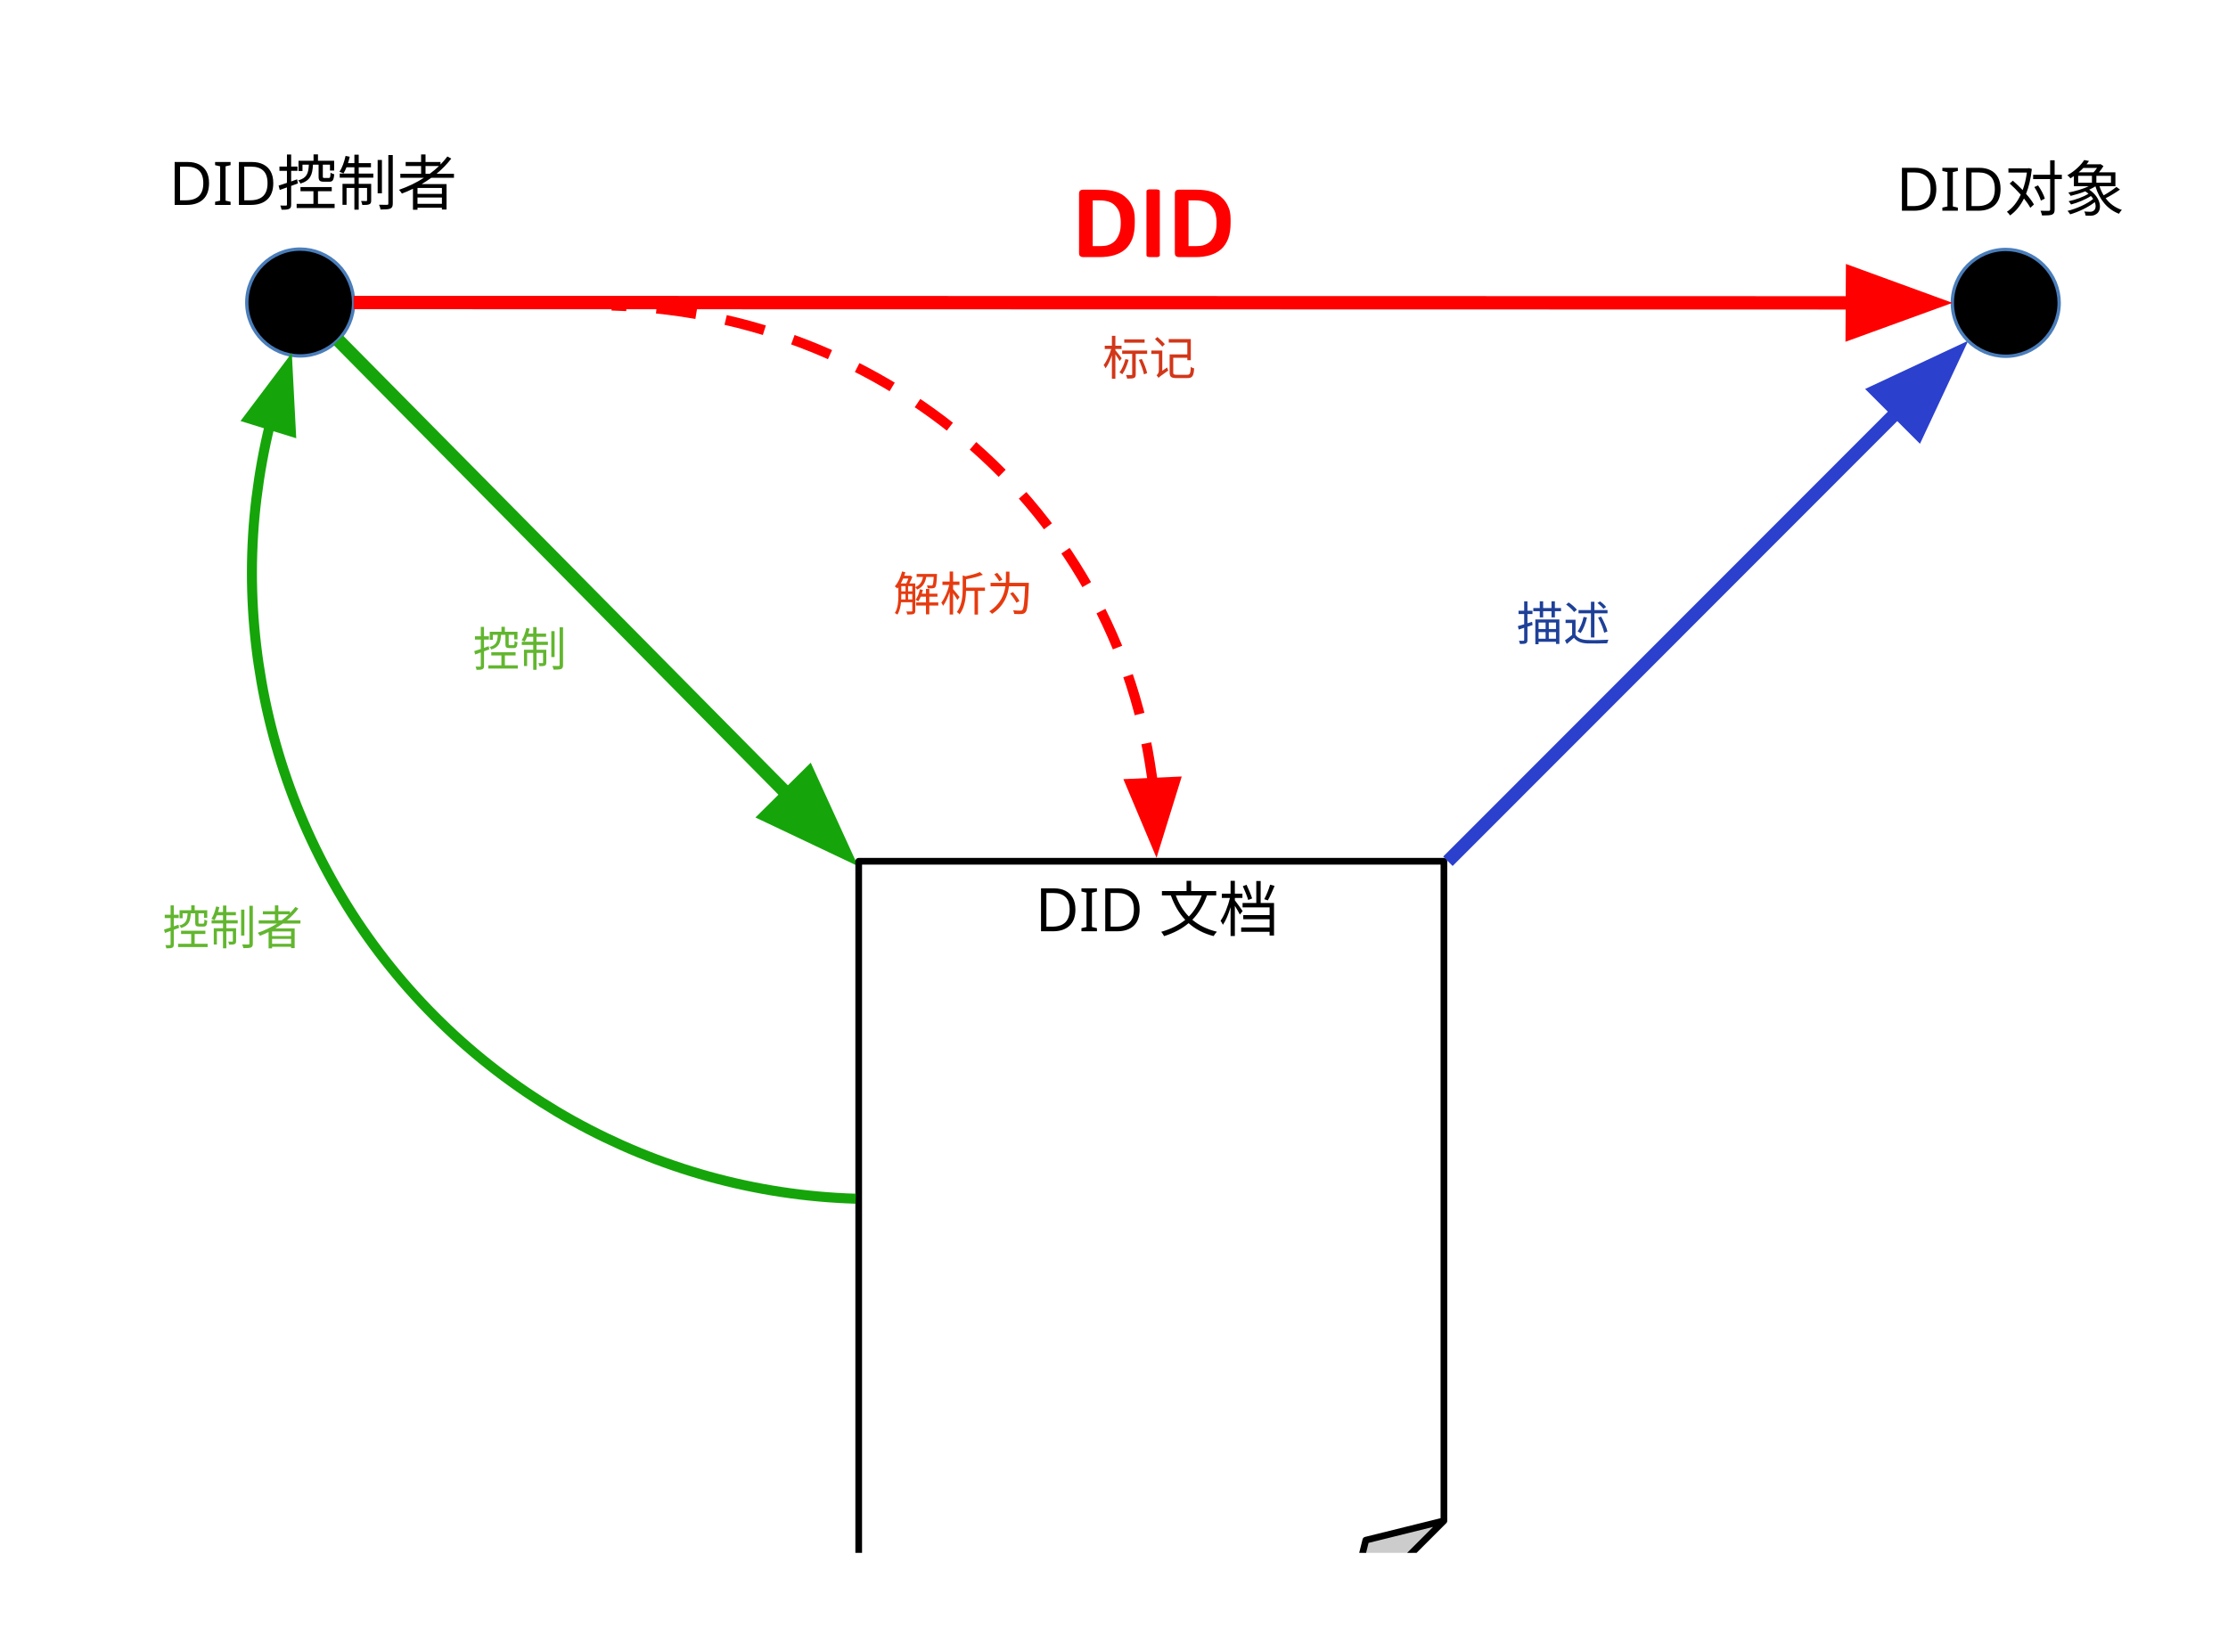
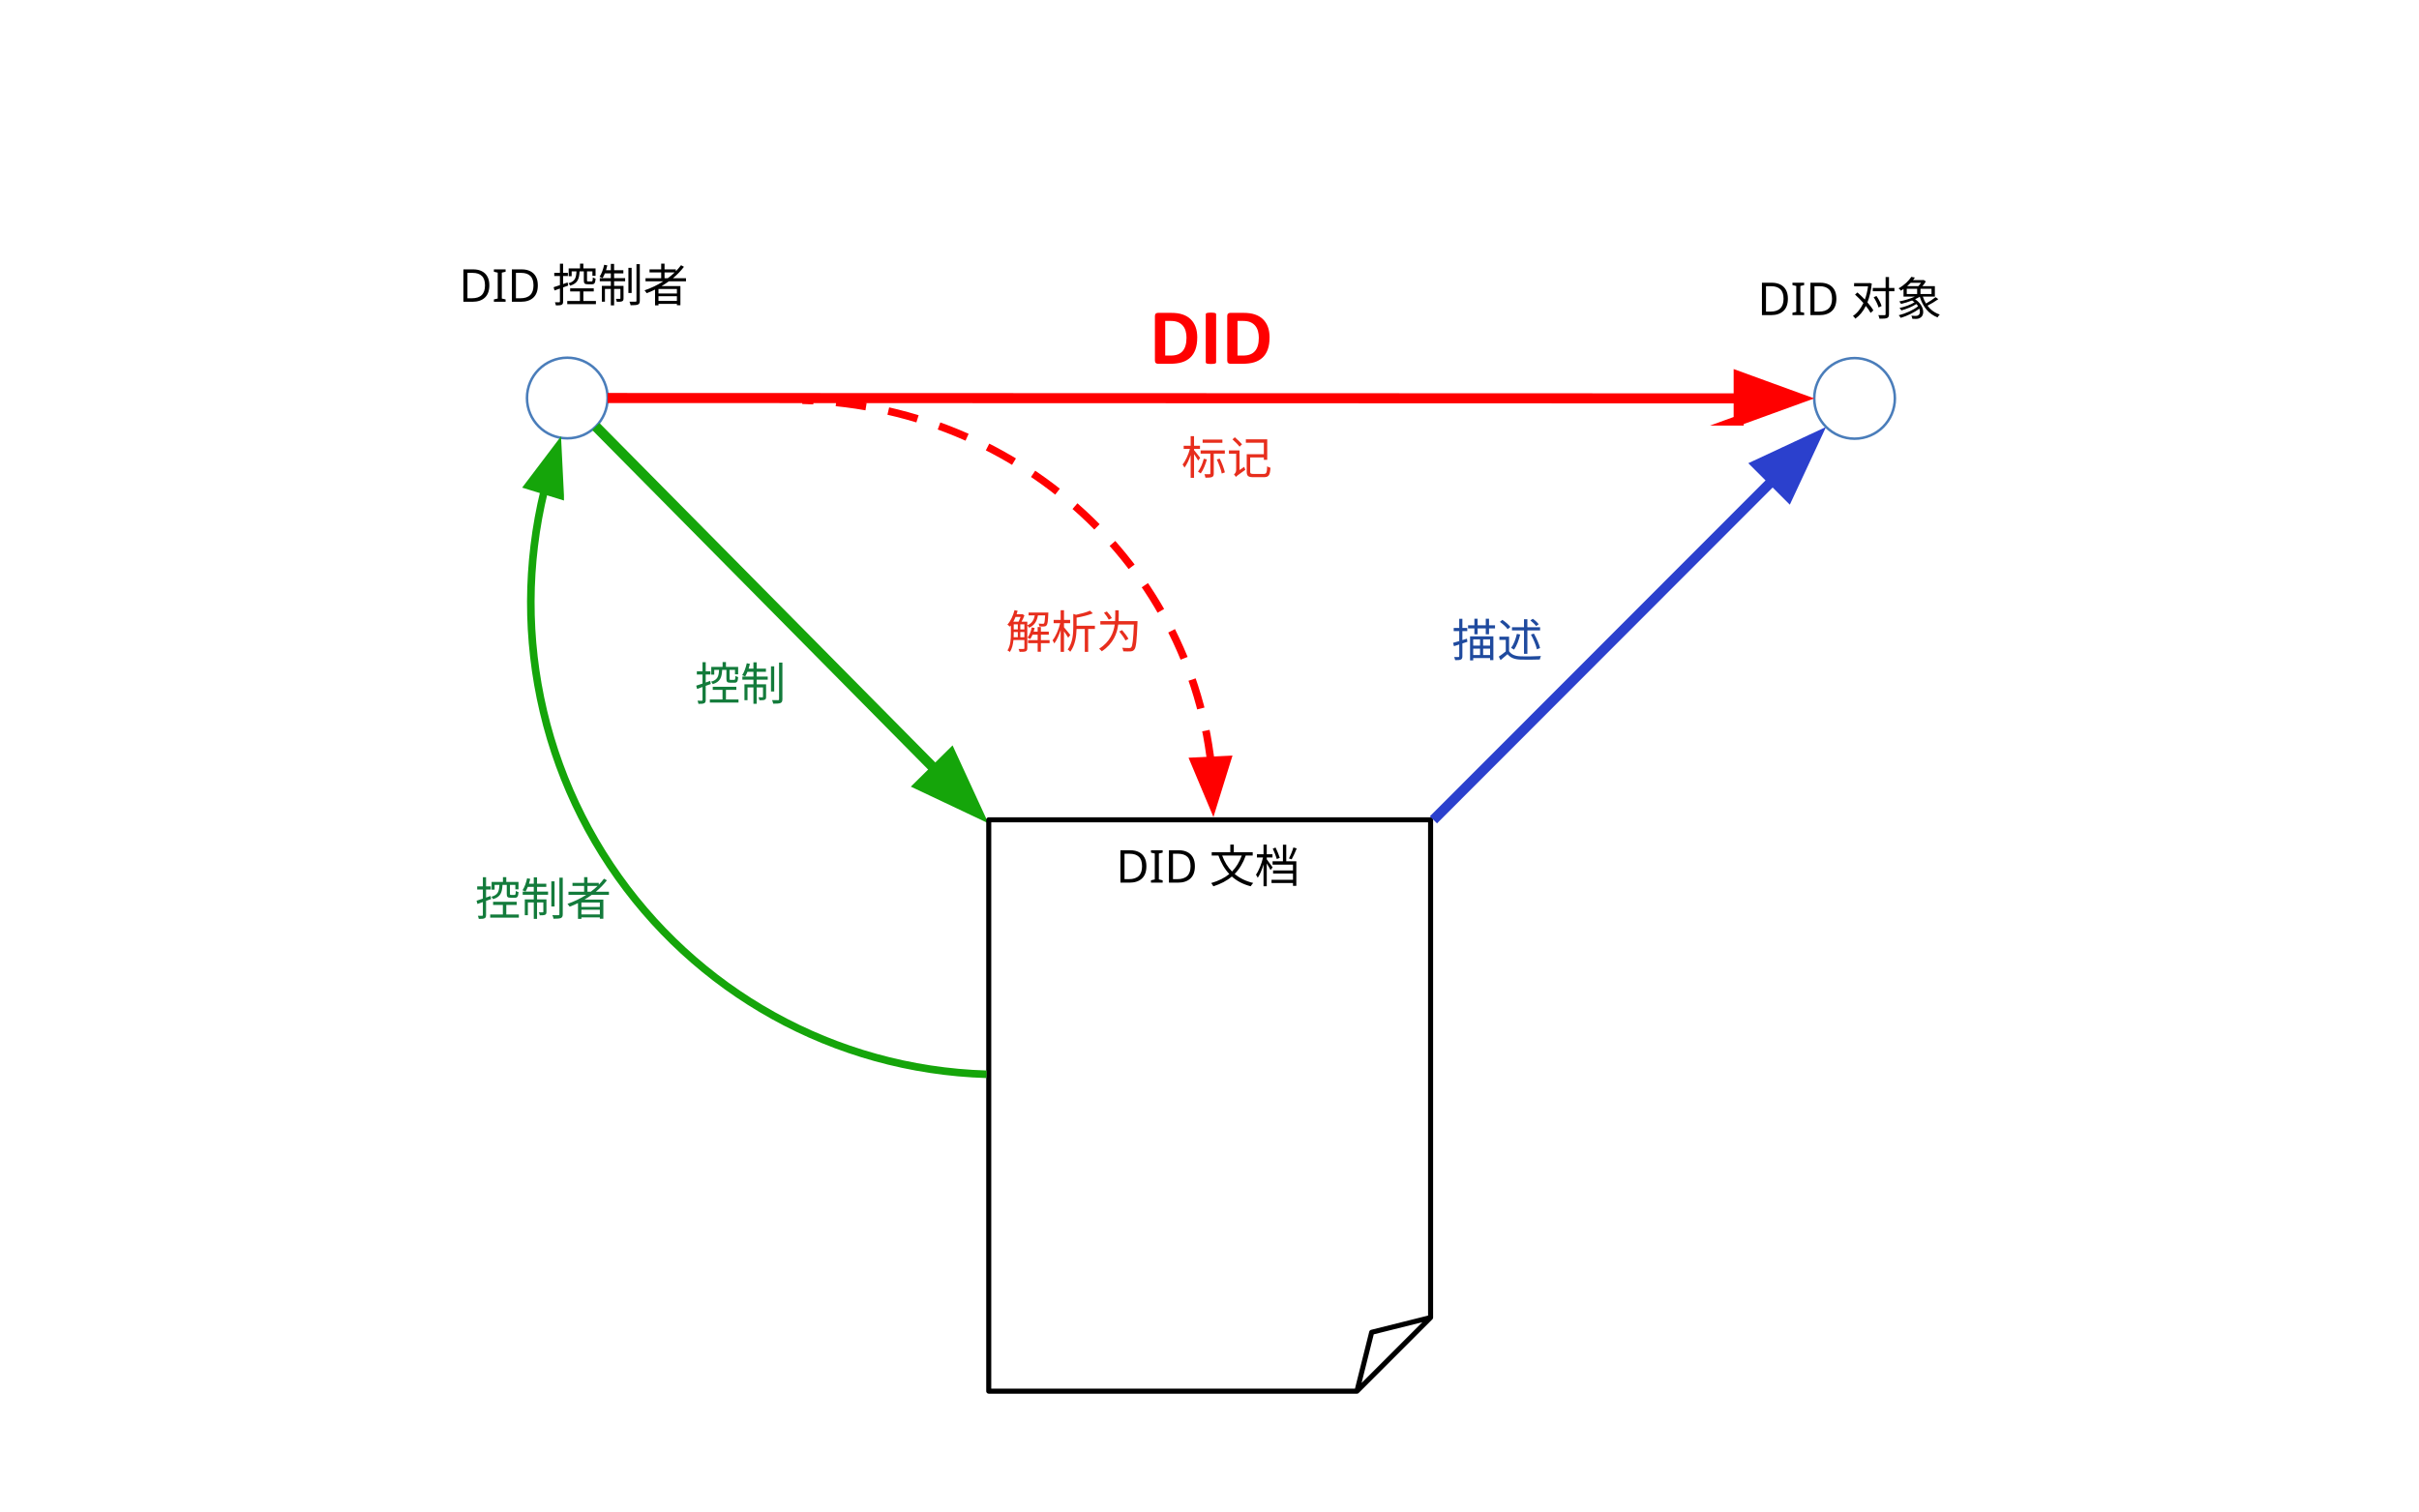
- <svg xmlns="http://www.w3.org/2000/svg" xmlns:xlink="http://www.w3.org/1999/xlink" version="1.1" id="svg139" x="0px" y="0px" viewBox="0 0 667.4 494.9" style="enable-background:new 0 0 667.4 494.9;" xml:space="preserve">
-   <style type="text/css">
- 	.st0{clip-path:url(#SVGID_00000152980651514073492200000009610469395518113715_);}
- 	.st1{fill-rule:evenodd;clip-rule:evenodd;}
- 	.st2{fill:none;stroke:#4A7DBA;stroke-linejoin:round;stroke-miterlimit:10;}
- 	.st3{fill-rule:evenodd;clip-rule:evenodd;fill-opacity:0;}
- 	.st4{fill:none;stroke:#15A50A;stroke-width:4;stroke-linejoin:round;stroke-miterlimit:10;}
- 	.st5{fill-rule:evenodd;clip-rule:evenodd;fill:#15A50A;stroke:#15A50A;stroke-width:4;stroke-miterlimit:10;}
- 	.st6{fill:#FF0000;}
- 	.st7{fill-rule:evenodd;clip-rule:evenodd;fill-opacity:0.2;}
- 	.st8{fill:none;stroke:#000000;stroke-width:2;stroke-linejoin:round;stroke-miterlimit:10;}
- 	.st9{fill:none;stroke:#2B40CD;stroke-width:4;stroke-linejoin:round;stroke-miterlimit:10;}
- 	.st10{fill-rule:evenodd;clip-rule:evenodd;fill:#2B40CD;stroke:#2B40CD;stroke-width:4;stroke-miterlimit:10;}
- 	.st11{fill:none;stroke:#FF0000;stroke-width:4;stroke-linejoin:round;stroke-miterlimit:10;}
- 	.st12{fill-rule:evenodd;clip-rule:evenodd;fill:#FF0000;stroke:#FF0000;stroke-width:4;stroke-miterlimit:10;}
- 	.st13{fill:none;stroke:#FF0000;stroke-width:3;stroke-linejoin:round;stroke-miterlimit:10;stroke-dasharray:12,9;}
- 	.st14{fill-rule:evenodd;clip-rule:evenodd;fill:#FF0000;stroke:#FF0000;stroke-width:3;stroke-miterlimit:10;}
- 	.st15{fill:none;stroke:#15A50A;stroke-width:3;stroke-linejoin:round;stroke-miterlimit:10;}
- 	.st16{fill-rule:evenodd;clip-rule:evenodd;fill:#15A50A;stroke:#15A50A;stroke-width:3;stroke-miterlimit:10;}
- 	.st17{font-family:'SimHei';}
- 	.st18{font-size:18px;}
- 	.st19{fill:#D23719;}
- 	.st20{font-size:14px;}
- 	.st21{fill:#62B62F;}
- 	.st22{fill:#E63B10;}
- 	.st23{fill:#1E4098;}
- </style>
-   <g>
-     <defs>
-       <rect id="SVGID_1_" x="-135.2" y="-67.4" width="960" height="600" />
-     </defs>
-     <clipPath id="SVGID_00000128456245828413369490000010695540419498290072_">
-       <use xlink:href="#SVGID_1_" style="overflow:visible;" />
+ <svg xmlns="http://www.w3.org/2000/svg" id="svg139" viewBox="0 0 960 600">
+   <defs>
+     <style>.cls-1,.cls-2,.cls-3,.cls-4,.cls-5{stroke-miterlimit:10;}.cls-1,.cls-2,.cls-3,.cls-4,.cls-5,.cls-6{fill-rule:evenodd;}.cls-1,.cls-2,.cls-7,.cls-8{stroke-width:3px;}.cls-1,.cls-3,.cls-9,.cls-7{stroke:red;}.cls-1,.cls-3,.cls-10{fill:red;}.cls-11{fill:#1f4a9e;}.cls-11,.cls-12,.cls-13,.cls-14{font-family:SimHei, SimHei;font-size:18px;}.cls-15{stroke:#000;stroke-width:2px;}.cls-15,.cls-16,.cls-17,.cls-9,.cls-18,.cls-19,.cls-7,.cls-20,.cls-8{fill:none;}.cls-15,.cls-16,.cls-17,.cls-9,.cls-19,.cls-7,.cls-8{stroke-linejoin:round;}.cls-16,.cls-17,.cls-3,.cls-4,.cls-9,.cls-5{stroke-width:4px;}.cls-16,.cls-2,.cls-5,.cls-8{stroke:#15a50a;}.cls-12{fill:#e72e1d;}.cls-17,.cls-4{stroke:#2b40cd;}.cls-2,.cls-5{fill:#15a50a;}.cls-4{fill:#2b40cd;}.cls-14{fill:#137b3b;}.cls-19{stroke:#4a7dba;}.cls-7{stroke-dasharray:0 0 12 9;}.cls-20{clip-path:url(#clippath);}</style>
+     <clipPath id="clippath">
+       <rect class="cls-18" width="960" height="600" />
    </clipPath>
-     <g id="g137" transform="translate(-135.1724,-67.36441)" style="clip-path:url(#SVGID_00000128456245828413369490000010695540419498290072_);">
-       <path id="path7" class="st1" d="M209.1,158L209.1,158c0-8.8,7.2-16,16-16l0,0c4.2,0,8.3,1.7,11.3,4.7c3,3,4.7,7.1,4.7,11.3l0,0    c0,8.8-7.2,16-16,16l0,0C216.3,174,209.1,166.8,209.1,158z" />
-       <path id="path9" class="st2" d="M209.1,158L209.1,158c0-8.8,7.2-16,16-16l0,0c4.2,0,8.3,1.7,11.3,4.7c3,3,4.7,7.1,4.7,11.3l0,0    c0,8.8-7.2,16-16,16l0,0C216.3,174,209.1,166.8,209.1,158z" />
-       <path id="path11" class="st3" d="M236.5,169.3l155.8,157.5" />
-       <path id="path13" class="st4" d="M236.5,169.3l134.7,136.2" />
-       <path id="path15" class="st5" d="M364.9,311.7l23.2,11l-10.7-23.4L364.9,311.7z" />
-       <path class="st3" d="M250.5,99.7c0.3-0.1,0.6-0.2,0.9-0.3c-1.4-0.5-2.8-1.1-3.8-1.4c-0.9-0.3-1.9-0.5-2.8-0.8    c-2.7,0.6-5.5,1-8.3,1.2c0.9,1.1,1.3,2.5,1.1,3.9C242,101.8,246.3,100.9,250.5,99.7z" />
-       <path class="st3" d="M177.8,105.4c5.1,0.6,10,1.8,15,2.8c4.4,0.8,9,1.3,13.5,1.7c0.2-0.8,0.7-1.6,1.5-2.1c-2.5-0.3-5-0.6-7.5-1    c-4.2-0.6-4.4-5.1-2.2-7.8c-0.6-1.1-0.8-2.6-0.4-3.7c1.1-3,2.8-5.3,4.9-6.9c-3.9-2.1-7-5.1-8.2-9.8c-0.6-2.5,0.8-5.6,3.5-6.2    c7.8-1.6,16.5,0.1,24.5,0.7c6,0.5,12.8,1.1,17.2,5.4c2.4-0.5,4.9-0.8,7.3-1c4.9-0.3,6.2,5.9,3.3,8.7c0.3,0.2,0.7,0.3,1,0.5    c1.1,0.6,1.8,1.5,2.1,2.4c1.8,0.6,3.7,1.1,5.5,1.8c9.3,3.2,9.7,12,1.1,16c-0.1,0-0.1,0-0.2,0.1c5.9-0.1,11.8,0.2,17.4,2.2    c3.3,1.2,4.3,4.5,2.9,7.2c3.9,0.3,7.8,0.7,11.7,1.2v-50H158.5v41.7C163.9,105.6,170.5,104.5,177.8,105.4z" />
-       <path class="st3" d="M261.6,125.4c-6.4-0.3-12.8-0.8-19.1-1.4c-5.1,0.6-10.2,1.2-15.3,1.8c-6.9,0.8-13.9,0.4-20.8-0.1    c-0.4,0.7-1,1.4-2,1.8c-9.1,3.9-18.8,2.2-28.2,0.5c-4.8-0.9-9.4-1.7-14.3-2c-1.2-0.1-2.3-0.2-3.4-0.4v9.8h133.2v-7.8    C281.8,126.2,271.7,125.9,261.6,125.4z" />
-       <path class="st3" d="M166.5,116.3c0,0,0.1,0,0.1,0c1.6,0.2,3.2,0.4,4.7,0.7c0.5-0.5,1.2-1,2.1-1.3c0.6-0.2,1.3-0.4,1.9-0.5    C172.2,114.9,169.2,115.1,166.5,116.3z" />
-       <path id="path23" class="st3" d="M414.5,109.7h132.1v48.5H414.5V109.7z" />
-       <path id="path25" class="st6" d="M475.1,134c0,1.9-0.2,3.4-0.7,4.8c-0.5,1.3-1.2,2.4-2.1,3.2s-2,1.4-3.3,1.8    c-1.3,0.4-2.8,0.6-4.6,0.6h-4.8c-0.3,0-0.6-0.1-0.9-0.3c-0.2-0.2-0.3-0.5-0.3-1v-17.6c0-0.5,0.1-0.8,0.3-1    c0.2-0.2,0.5-0.3,0.9-0.3h5.2c1.8,0,3.3,0.2,4.6,0.6c1.3,0.4,2.3,1,3.2,1.9c0.9,0.8,1.5,1.8,2,3.1S475.1,132.4,475.1,134z     M470.9,134.1c0-1-0.1-1.8-0.3-2.7c-0.2-0.8-0.6-1.5-1.1-2.1c-0.5-0.6-1.1-1.1-1.9-1.4c-0.8-0.3-1.8-0.5-3-0.5h-2.1v13.7h2.1    c1.1,0,2.1-0.1,2.8-0.4s1.4-0.7,1.9-1.3c0.5-0.6,0.9-1.3,1.2-2.2C470.8,136.3,470.9,135.3,470.9,134.1z M482.6,143.8    c0,0.1,0,0.2-0.1,0.3c-0.1,0.1-0.2,0.2-0.3,0.2c-0.2,0.1-0.4,0.1-0.6,0.1s-0.6,0-1,0c-0.4,0-0.7,0-1,0c-0.3,0-0.5-0.1-0.6-0.1    s-0.3-0.1-0.3-0.2c-0.1-0.1-0.1-0.2-0.1-0.3v-19.1c0-0.1,0-0.2,0.1-0.3c0.1-0.1,0.2-0.2,0.3-0.2c0.2-0.1,0.4-0.1,0.6-0.1    s0.6,0,1,0c0.4,0,0.7,0,1,0s0.5,0.1,0.6,0.1c0.2,0.1,0.3,0.1,0.3,0.2c0.1,0.1,0.1,0.2,0.1,0.3V143.8z M503.8,134    c0,1.9-0.2,3.4-0.7,4.8c-0.5,1.3-1.2,2.4-2.1,3.2s-2,1.4-3.3,1.8c-1.3,0.4-2.8,0.6-4.6,0.6h-4.8c-0.3,0-0.6-0.1-0.9-0.3    c-0.2-0.2-0.3-0.5-0.3-1v-17.6c0-0.5,0.1-0.8,0.3-1c0.2-0.2,0.5-0.3,0.9-0.3h5.2c1.8,0,3.3,0.2,4.6,0.6c1.3,0.4,2.3,1,3.2,1.9    c0.9,0.8,1.5,1.8,2,3.1S503.8,132.4,503.8,134z M499.6,134.1c0-1-0.1-1.8-0.3-2.7c-0.2-0.8-0.6-1.5-1.1-2.1    c-0.5-0.6-1.1-1.1-1.9-1.4c-0.8-0.3-1.8-0.5-3-0.5h-2.1v13.7h2.1c1.1,0,2.1-0.1,2.8-0.4s1.4-0.7,1.9-1.3c0.5-0.6,0.9-1.3,1.2-2.2    C499.5,136.3,499.6,135.3,499.6,134.1z" />
-       <path class="st3" d="M414.5,158.7V191h132.1v-32.3H414.5z M518.3,181.9c-1.9,3-5.5,5-8.8,2.9c-1.8-1.2-2.4-3.1-2.8-4.9    c-0.1,0-0.2-0.1-0.3-0.1c1.7,3.6-0.9,8.9-5.5,7c-10-4-20.7-4.3-31.4-4.6c-8.6-0.3-19.1,1.4-27.2-1.9c-4.8-1.9-4.7-7.7,0-9.6    c2.9-1.2,5.8-1.8,8.8-2.1c0.5-0.6,1.2-1.1,2.1-1.4c3.6-1.4,7.9-1.1,11,1.2c0.5,0,0.9,0,1.4,0c2.3-0.5,4.7-1,7.1-1.5    c5.6-1,11.1-1.2,16.7-0.5c4.4,0.5,8.8,1.5,13.3,1.8c2.8,0.2,5.6,0.2,8.4,0.7C517.5,170.2,522.3,175.5,518.3,181.9z" />
-       <path class="st3" d="M392.4,325.4v226.8h146.1l29.2-29.2V325.4H392.4z M556.7,347.5c-1.2,4.7-5.8,6.4-10.2,6.8    c-3.6,0.3-7.3-0.2-10.9-0.8c1.9,3.2-1.4,6.9-4.6,7.1c-10.1,0.5-20.2-1.2-30.2-2.8c-10.2-1.6-20.4-2.3-30.6-2.6    c-10.6-0.3-21,0.1-31.5,1.1c-7.5,0.7-15.4,1.9-22.9,0.5c1.2,4.9-6.2,8.7-9.2,3.6c-3-5.2-7.9-10.1-8-16.5    c-0.2-6.8,5.1-10.1,11.4-10c7.8,0.1,15.8,1.9,23.5,2.7c3.9,0.4,7.7,0.7,11.6,0.9c0.6-1.7,2.1-3,4.5-2.9c15,0.6,30,2.5,44.8,4.8    c8.5,0.1,16.9-0.2,25.1-1.4c9.6-1.4,21.8-4.6,31.2-1.2C555.1,338.4,557.9,342.7,556.7,347.5z" />
-       <path id="path33" class="st3" d="M538.5,552.2l5.8-23.4l23.4-5.8L538.5,552.2z" />
-       <path class="st3" d="M392.4,325.4v226.8h146.1l5.8-23.4l23.4-5.8V325.4H392.4z M556.7,347.5c-1.2,4.7-5.8,6.4-10.2,6.8    c-3.6,0.3-7.3-0.2-10.9-0.8c1.9,3.2-1.4,6.9-4.6,7.1c-10.1,0.5-20.2-1.2-30.2-2.8c-10.2-1.6-20.4-2.3-30.6-2.6    c-10.6-0.3-21,0.1-31.5,1.1c-7.5,0.7-15.4,1.9-22.9,0.5c1.2,4.9-6.2,8.7-9.2,3.6c-3-5.2-7.9-10.1-8-16.5    c-0.2-6.8,5.1-10.1,11.4-10c7.8,0.1,15.8,1.9,23.5,2.7c3.9,0.4,7.7,0.7,11.6,0.9c0.6-1.7,2.1-3,4.5-2.9c15,0.6,30,2.5,44.8,4.8    c8.5,0.1,16.9-0.2,25.1-1.4c9.6-1.4,21.8-4.6,31.2-1.2C555.1,338.4,557.9,342.7,556.7,347.5z" />
-       <path id="path37" class="st7" d="M538.5,552.2l5.8-23.4l23.4-5.8L538.5,552.2z" />
-       <path id="path39" class="st8" d="M538.5,552.2l5.8-23.4l23.4-5.8L538.5,552.2H392.4V325.4h175.3V523" />
-       <path class="st3" d="M545.6,266.1c0.2-0.4,0.4-0.7,0.6-1.1c-5.6,0.2-7.5-7.6-1.7-9.7c0.1-0.1,0.3-0.1,0.4-0.2    c-1.1-3.1,0.4-6.9,4.4-6.5c2.5,0.3,5,0.7,7.4,1.5c0.9-0.5,1.9-0.6,2.8-0.5c0.5-0.1,0.9-0.3,1.4-0.4c6.9-3.5,14.5-7.5,21.1-5    c1.8-1.4,3.6-2.8,5.5-4.1h-61.6v32.3h21C545.3,270.9,544.5,268.3,545.6,266.1z" />
-       <path class="st3" d="M593,240.1c0.6,0.4,1.2,1,1.6,1.6c1.5,2.3,1.9,4.8,1.6,7.5c1.5-0.4,3-0.6,4.4-0.6c1,0,1.8,0.3,2.6,0.8    c0.3-0.1,0.5-0.3,0.8-0.4c1.6-0.7,3.9-0.8,5.4,0.2c2.9-1.5,6.2-2.8,9.1-2c4.5,1.1,5,4.6,4.1,8.1c0.8,2,0.4,4.6-1.9,6.2    c-3.3,2.4-6.7,4.4-10.3,6.2c-3.4,1.7-6.6-0.7-7.4-3.5c-0.3,0.7-0.7,1.3-1.1,2c-3.1,5.1-10,1.5-9.1-3.9c0-0.2,0.1-0.5,0.2-0.7    c-0.5,0.3-1,0.6-1.4,0.9c-0.8,0.5-1.7,1-2.8,1.7c-2.2,2.8-4.4,5.2-6.2,6.9c-3.3,3.2-10.4,0-8.4-4.9c0.4-1.1,1-2.2,1.7-3.2    c-0.7,0.8-1.4,1.5-2.4,2.1c-0.9,0.6-1.9,0.9-2.9,1.3c-1.2,0.9-2.5,1.8-3.9,2.5c-2.6,1.4-5.2,0.3-6.5-1.6c-2.2,1.8-4.7,3.5-7.1,5.1    h93.5v-32.3H593z" />
-       <path id="path47" class="st3" d="M568.9,325.4l155.8-156" />
-       <path id="path49" class="st9" d="M568.9,325.4l134.6-134.7" />
-       <path id="path51" class="st10" d="M709.7,196.9l10.9-23.3l-23.3,10.9L709.7,196.9z" />
-       <path class="st3" d="M238.1,239.7V272H320v-32.3H238.1z M313.3,260.5c-0.5,8.9-12.6,7.6-18.4,7.1c-10.7-1-21.4-0.3-32.1-2.1    c-2.7-0.5-3.7-2.6-3.5-4.7c-2.6,1.6-5.4,2.9-7.9,4.5c-4.8,3-9.2-3.2-6.6-7.1c-1.8-1-3.5-2.4-4.9-4.4c-1.3-1.8-0.6-4.6,0.8-6.1    c5.3-5.6,17.3-4.7,24-2.5c1.8,0.6,3,1.9,3.4,3.4c2.3,0.1,4.6,0.5,6.9,1.5c0.3,0.1,0.5,0.3,0.8,0.5c7.1-2.5,14.5-4.8,22.1-3.5    C303.3,248.1,313.7,253.5,313.3,260.5z" />
-       <path id="path57" class="st1" d="M720,158.1L720,158.1c0-8.8,7.2-16,16-16l0,0c4.2,0,8.3,1.7,11.3,4.7c3,3,4.7,7.1,4.7,11.3l0,0    c0,8.8-7.2,16-16,16l0,0C727.2,174.1,720,167,720,158.1z" />
-       <path id="path59" class="st2" d="M720,158.1L720,158.1c0-8.8,7.2-16,16-16l0,0c4.2,0,8.3,1.7,11.3,4.7c3,3,4.7,7.1,4.7,11.3l0,0    c0,8.8-7.2,16-16,16l0,0C727.2,174.1,720,167,720,158.1z" />
-       <path class="st3" d="M700.8,99.5c0.4,1,0.8,2.2,1,2.6c0.9,1.8,2,3.3,3.2,4.9c1.2-2.4,2.4-4.8,3.6-7.2c-0.8-0.1-1.7-0.2-2.5-0.3    C704.6,99.4,702.6,99.6,700.8,99.5z" />
-       <path class="st3" d="M720.9,101.4c-0.6-0.1-1.2-0.1-1.7-0.2c-0.5,0.8-0.9,1.7-1.4,2.6c-1.1,2.3-2.4,4.6-3.6,7    c1.4-0.2,2.8-0.3,4.2-0.5c-0.6-1.1-0.8-2.4-0.3-3.5C718.8,104.8,719.7,103,720.9,101.4z" />
-       <path class="st3" d="M669.4,67.4v67.9h133.2V67.4H669.4z M787.5,127.8c-4,3-9.8,3.6-14.6,4.1c-5.3,0.5-11.2,0.6-16.3-1.2    c-2.2-0.8-4.2-2-5.6-3.6c-0.6,0-1.2,0.1-1.8,0.1c-0.5,1.8-2,3.1-4.5,2.8c-10.2-1.1-20.4-1.8-30.6-3.3c-2-0.1-4-0.2-6-0.2    c-0.3,1.3-0.4,2.5-0.5,3.8c-0.4,6.4-10.4,6.4-10,0c0.1-2.3,0.5-4.6,1-6.8c-0.9-0.2-1.8-0.5-2.7-0.8c-4.3-1.3-5.2-8.9,0-9.6    c0.4-0.1,0.7-0.1,1.1-0.1c0,0-0.1-0.1-0.1-0.1c-1.9-2.4-3.5-5.1-4.8-7.9c-2.4-5.1-3.9-12.7,2.8-15c4.8-1.7,11-0.4,16,0.2    c0,0,0.1,0,0.1,0c-0.7-0.3-1.4-0.6-2.1-0.9c-3.8-1.8-2.9-8.3,1.2-9.1c2-0.4,4.1-0.7,6.1-0.9c0.2-1.4,0.9-2.7,2.4-3.4    c6-2.8,12.3-2.7,17.5,1.7c0.2,0.1,0.3,0.3,0.5,0.5c2.6-0.3,5.2-0.7,7.7-1.1c7-1.1,13.9-2.2,20.9-0.7c4.1,0.9,5,7.3,1.2,9.1    c-3.2,1.6-6.4,2.5-9.8,3.1c5.6,3.7,2.3,9.5-1.9,13.6c2,0.4,3.9,1.1,5.8,2.3c1.1,0.7,1.9,1.7,2.2,2.9c1.8-0.9,4-0.5,5.5,0.7    c1.4-1.7,3-3.3,4.2-4.9c4-5,11.1,2.1,7.1,7.1c-0.1,0.1-0.2,0.3-0.4,0.4c0.3,0,0.6-0.1,1-0.1c3.2-0.4,4.7,2.2,4.7,4.9    c2.4,1.7,4.3,4,5.1,6.7C790.4,124.4,789.3,126.5,787.5,127.8z" />
-       <path id="path67" class="st3" d="M241.1,158l478.9,0.2" />
-       <path id="path69" class="st11" d="M241.1,158l448.9,0.1" />
-       <path id="path71" class="st12" d="M690,166.9l24.2-8.8l-24.1-8.8L690,166.9z" />
+   </defs>
+   <g class="cls-20">
+     <g id="g137">
+       <path id="path7" class="cls-6" d="m209.14,157.99h0c0-8.84,7.16-16,16-16h0c4.24,0,8.31,1.69,11.31,4.69,3,3,4.69,7.07,4.69,11.31h0c0,8.84-7.16,16-16,16h0c-8.84,0-16-7.16-16-16Z" />
+       <path id="path9" class="cls-19" d="m209.14,157.99h0c0-8.84,7.16-16,16-16h0c4.24,0,8.31,1.69,11.31,4.69,3,3,4.69,7.07,4.69,11.31h0c0,8.84-7.16,16-16,16h0c-8.84,0-16-7.16-16-16Z" />
+       <path id="path11" class="cls-6" d="m236.45,169.3l155.81,157.51" />
+       <path id="path13" class="cls-16" d="m236.45,169.3l134.71,136.18" />
+       <path id="path15" class="cls-5" d="m364.91,311.67l23.24,10.99-10.74-23.35-12.5,12.36Z" />
+       <path class="cls-6" d="m197.1,106.12c3.63-.99,7.24-2.05,10.82-3.13,5.97-1.8,11.56-3.97,17.07-6.47-.59-.14-1.18-.31-1.76-.5-7.22,1.63-16.43.7-22.7-3.28-2.36-1.5-3.09-4.39-1.79-6.84.38-.73.86-1.43,1.37-2.11.35-1.77,1.53-3.35,3.57-3.78,6.09-5.19,15.29-8.61,22.06-9.25,4.18-.39,5.68,4.08,4.27,7.21,3.09-.16,6.18-.2,9.28.15,4.73.54,7.02,7.77,2.48,9.52,5.95.17,11.91.34,17.84.79,6.35.48,6.5,10.09,0,10-4.81-.07-9.95-.85-14.7.11-3.9.79-7.34,3.05-10.79,4.92-3.85,2.08-7.88,3.82-11.99,5.35,8.08-1.6,16.19-3.12,24.52-2.72,1.08.05,1.98.37,2.71.86,2.3.18,4.61.38,6.91.59.83-.05,1.66-.11,2.48-.2,4.22-.44,8.37-1.89,12.66-1.16,2.06.35,4,1.04,5.39,2.69.42.51.72,1.06,1,1.62.53.2,1.06.41,1.58.65,4.33.57,8.78.89,12.36,2.61v-46.15h-133.19v39.8c12.69-1.95,25.66-1.83,38.56-1.29Z" />
+       <path class="cls-6" d="m278.12,124.14c-.42-.19-.84-.4-1.25-.61-3.85.65-7.77.81-11.7.79-.52.19-1.09.3-1.74.31-4.15.06-8.29.06-12.43.02-7.15,0-14.29-.07-21.43-.4-4.82-.1-9.65-.18-14.48-.2-8.61,3.02-17.64,3.13-26.75,3.53-9.24.4-18.69,1.58-27.26-2.74-1.9-.96-2.61-2.85-2.39-4.69-.05,0-.1,0-.15-.01v15.33h133.19v-8.14c-4.67.03-9.41-1.27-13.61-3.18Z" />
+       <path id="path23" class="cls-6" d="m414.54,109.68h132.05v48.47h-132.05v-48.47Z" />
+       <path id="path25" class="cls-10" d="m475.13,133.99c0,1.85-.24,3.44-.73,4.77-.48,1.31-1.17,2.39-2.08,3.22s-2.01,1.45-3.31,1.84c-1.29.39-2.83.58-4.62.58h-4.83c-.34,0-.64-.1-.88-.3-.23-.21-.34-.54-.34-1v-17.62c0-.46.11-.79.34-.98.24-.21.53-.31.88-.31h5.19c1.8,0,3.33.21,4.58.64,1.26.42,2.32,1.04,3.17,1.88.86.82,1.52,1.84,1.97,3.06s.67,2.63.67,4.23Zm-4.25.14c0-.96-.11-1.85-.34-2.67-.22-.82-.58-1.54-1.08-2.14-.49-.6-1.12-1.07-1.91-1.41-.77-.34-1.79-.52-3.05-.52h-2.08v13.75h2.14c1.12,0,2.07-.15,2.84-.44s1.41-.73,1.92-1.31c.52-.59.91-1.33,1.16-2.2.26-.88.39-1.9.39-3.06Zm11.75,9.7c0,.1-.04.2-.11.28-.06.08-.17.15-.33.2-.16.05-.36.09-.62.12s-.59.05-1,.05-.73-.02-1-.05c-.26-.03-.47-.07-.62-.12s-.27-.12-.34-.2c-.06-.08-.09-.18-.09-.28v-19.09c0-.1.03-.2.09-.28.07-.08.19-.15.34-.2.17-.05.38-.09.64-.12s.59-.05.98-.05.74.02,1,.05.47.07.62.12c.16.05.27.12.33.2.07.08.11.18.11.28v19.09Zm21.2-9.84c0,1.85-.24,3.44-.73,4.77-.48,1.31-1.17,2.39-2.08,3.22s-2.01,1.45-3.31,1.84c-1.29.39-2.83.58-4.62.58h-4.83c-.34,0-.64-.1-.88-.3-.23-.21-.34-.54-.34-1v-17.62c0-.46.11-.79.34-.98.24-.21.53-.31.88-.31h5.19c1.8,0,3.33.21,4.58.64,1.26.42,2.32,1.04,3.17,1.88.86.82,1.52,1.84,1.97,3.06s.67,2.63.67,4.23Zm-4.25.14c0-.96-.11-1.85-.34-2.67-.22-.82-.58-1.54-1.08-2.14-.49-.6-1.12-1.07-1.91-1.41-.77-.34-1.79-.52-3.05-.52h-2.08v13.75h2.14c1.12,0,2.07-.15,2.84-.44s1.41-.73,1.92-1.31c.52-.59.91-1.33,1.16-2.2.26-.88.39-1.9.39-3.06Z" />
+       <text />
+       <path class="cls-6" d="m392.38,325.42v226.81h146.12l29.23-29.23v-197.58h-175.35Zm160.96,31.68c-1.07-.27-2.14-.51-3.21-.73-.37-.04-.71-.11-1.02-.21-11.18-2.18-22.56-1.88-33.96-2.05-12.28-.19-24.56-.37-36.84-.3-17.97.1-35.75,2.01-53.67,2.79-5.23.23-12.4.43-16.26-3.79-.16-.17-.3-.35-.44-.53-1.88.4-3.78.65-5.51.88-6.37.85-6.29-9.16,0-10,.94-.12,2.86-.94,4.42-1.42-.86-1.04-1.74-2.05-2.55-3.13-2.61-3.45,1.76-8.76,5.65-7.34,6.25,2.27,12.62,3.91,19.07,5.09,2.82-.28,5.51-.48,7.84-.74,7.87-.87,16.23-2.04,24.18-1.59,2.07.12,3.56,1.31,4.32,2.84,13.49-1.17,26.97-3,40.37-4.21,10.07-.9,20.37-1.57,30.48-.63,7.17.67,15.47,1.96,20.54,7.59,2.08,2.31,1.89,5.97-.8,7.71.41.18.83.39,1.26.63,5.01,2.86,1.57,10.53-3.85,9.14Z" />
+       <path id="path33" class="cls-6" d="m538.51,552.23l5.85-23.38,23.38-5.85-29.23,29.23Z" />
+       <path class="cls-6" d="m392.38,325.42v226.81h146.12l5.85-23.38,23.38-5.85v-197.58h-175.35Zm160.96,31.68c-1.07-.27-2.14-.51-3.21-.73-.37-.04-.71-.11-1.02-.21-11.18-2.18-22.56-1.88-33.96-2.05-12.28-.19-24.56-.37-36.84-.3-17.97.1-35.75,2.01-53.67,2.79-5.23.23-12.4.43-16.26-3.79-.16-.17-.3-.35-.44-.53-1.88.4-3.78.65-5.51.88-6.37.85-6.29-9.16,0-10,.94-.12,2.86-.94,4.42-1.42-.86-1.04-1.74-2.05-2.55-3.13-2.61-3.45,1.76-8.76,5.65-7.34,6.25,2.27,12.62,3.91,19.07,5.09,2.82-.28,5.51-.48,7.84-.74,7.87-.87,16.23-2.04,24.18-1.59,2.07.12,3.56,1.31,4.32,2.84,13.49-1.17,26.97-3,40.37-4.21,10.07-.9,20.37-1.57,30.48-.63,7.17.67,15.47,1.96,20.54,7.59,2.08,2.31,1.89,5.97-.8,7.71.41.18.83.39,1.26.63,5.01,2.86,1.57,10.53-3.85,9.14Z" />
+       <path id="path37" class="cls-6" d="m538.51,552.23l5.85-23.38,23.38-5.85-29.23,29.23Z" />
+       <path id="path39" class="cls-15" d="m538.51,552.23l5.85-23.38,23.38-5.85-29.23,29.23h-146.12v-226.81h175.35v197.58" />
+       <path class="cls-6" d="m582.95,266.13c-3.03,2.56-6.43,4.74-9.85,6.27h9.66c-1.13-1.35-1.49-3.28-.31-5.4.16-.29.33-.58.5-.87Z" />
+       <path class="cls-6" d="m614.6,243.79c2.02.55,3.59,1.32,5.14,2.75,2.23-2.66,4.61-4.95,7.83-6.45h-73.1c-.03.91-.09,1.82-.19,2.72,5.21-2.92,10.86-.03,16.71,1.09,1.79-.97,3.64-1.83,5.61-2.47,1.86-.6,4.22.32,5.48,1.94,1.58-.72,3.18-1.38,4.83-1.94,2.43-.81,5.4.9,6.15,3.33.79-.48,1.57-.93,2.37-1.35,2.42-1.27,4.98-.58,6.46,1.36,1.88-.12,3.96.9,4.79,2.5.67,1.26,1.13,2.51,1.45,3.77.25-.03.49-.04.73-.04-1.61-3.35,1.05-8.48,5.72-7.2Z" />
+       <path class="cls-6" d="m563.64,267.19c-2.04-.5-3.53-2.25-3.82-4.21-.1,0-.21,0-.31,0-3.95,2.37-8.39,4.35-12.94,3.12-1.51-.41-3.26-1.84-3.49-3.49-1.05-7.61,2.18-15.08,1.72-22.52h-18.93v32.31h38.85c-1.11-1.36-1.56-3.38-1.07-5.22Z" />
+       <path class="cls-6" d="m633.55,240.09c1.73,1.5,2.37,4.39,1.41,6.63-4,9.34-15.38,20.86-26.51,20.67-1.28.4-2.57.75-3.87,1.06-2.89.69-5.81-1.64-6.37-4.26-2.2,3.3-4.79,6.2-7.12,8.21h55.69v-32.31h-13.23Z" />
+       <path id="path47" class="cls-6" d="m568.88,325.43l155.81-155.97" />
+       <path id="path49" class="cls-17" d="m568.88,325.43l134.61-134.74" />
+       <path id="path51" class="cls-4" d="m709.7,196.9l10.85-23.3-23.29,10.87,12.44,12.43Z" />
+       <path class="cls-6" d="m238.12,239.71v32.31h81.88v-32.31h-81.88Zm70.36,29.81c-2.08.2-4.06-.08-6.1-.48-1.74-.35-4.61-1.6-6.39-.79-4.09,1.86-7.81-1.85-7.63-5.14-5.08.74-10.25.96-15.38,1.47-8.3.84-16.45,3.56-24.86,2.58-2.52-.29-5.21-2.08-5-5,.13-1.78.44-3.38.93-4.79-1.39-.42-2.59-1.48-3.1-3.31-.4-1.45-.56-2.48-.47-3.98.15-2.68,2.19-5.03,5-5,12.15.11,24.2,2.44,36.33,2.39,4.4-.02,10.86-.4,15.27,1.92,1.6-1.83,4.12-2.71,6.64-2.17,6.98,1.5,8.77,10.06,9.59,15.96.47,3.42-1.28,5.99-4.82,6.33Z" />
+       <path id="path57" class="cls-6" d="m720,158.14h0c0-8.84,7.16-16,16-16h0c4.24,0,8.31,1.69,11.31,4.69,3,3,4.69,7.07,4.69,11.31h0c0,8.84-7.16,16-16,16h0c-8.84,0-16-7.16-16-16Z" />
+       <path id="path59" class="cls-19" d="m720,158.14h0c0-8.84,7.16-16,16-16h0c4.24,0,8.31,1.69,11.31,4.69,3,3,4.69,7.07,4.69,11.31h0c0,8.84-7.16,16-16,16h0c-8.84,0-16-7.16-16-16Z" />
+       <path class="cls-6" d="m767.64,116.15c.95-.37,1.99-.77,3.02-1.24-.71-.2-1.44-.37-2.18-.5-.15.62-.43,1.21-.84,1.75Z" />
+       <path class="cls-6" d="m669.41,67.36v67.86h133.19v-67.86h-133.19Zm114.56,49.2c-1.34,1.95-3.04,3.58-4.97,4.97.81,2.53-.47,5.89-3.32,6.75-5.9,1.79-12.03,1.4-18.11,1.65-2,.08-3.38-.86-4.14-2.18-1.13-.04-2.26-.11-3.38-.23-7.39-.82-13.99.73-21.31,1.04-8.54.36-17.73-.05-26.16-1.4-5.07-.81-12.11-3.09-14.39-7.8-4.21-.32-8.42-.77-12.63-1.37-6.36-.91-3.64-10.54,2.66-9.64,3.84.55,7.69.93,11.54,1.2,4.19-5.93,12.85-8.96,18.47-12.77,5.06-3.43,9.79,4.14,5.81,8.01,5.75.74,11.54,1.13,17.26,1.89,2.97-.99,6.1-1.82,9.27-2.36,0-.26-.03-.52-.02-.79.01-1.59.54-3.73.95-5.9-9.22,2.52-19.44,4.19-25.73-1.83-2.35-2.25-1.71-6.24,1.01-7.85.34-.2.67-.38,1.01-.57-1.54-.38-3.05-.86-4.53-1.48-2.96-1.25-4.74-4.24-2.99-7.34,3.22-5.72,11.03-5.43,18.27-3.72,3.83.01,7.67.36,11.44,1.02,8.17-2.56,17.45-1.66,20.07,7.13.69,2.31-.54,4.29-2.3,5.65-.2.16-.41.3-.62.44.22,2.18-.86,4.41-3.52,5.07-.66.16-1.35.35-2.07.55-.34,3.03-1.1,6.06-.97,9.06,2.25.17,4.43.59,6.48,1.29,8.21-2.69,20.43.08,26.14,5.47,1.52,1.44,2,4.29.78,6.06Z" />
+       <path id="path67" class="cls-6" d="m241.14,157.99l478.87.16" />
+       <path id="path69" class="cls-9" d="m241.14,157.99l448.87.15" />
+       <path id="path71" class="cls-3" d="m690,166.93l24.16-8.78-24.15-8.8v17.58Z" />
      <g id="p3.1">
-         <path class="st3" d="M318.4,158.9l-4.8,161.9l168,3.6C483.6,235.3,410.7,161.4,318.4,158.9z M454.7,268.8     c-4.3,1.5-9.9-0.9-14.3-1.5c-15.5-2.2-31.4-4.9-46.8-1.4c-5.2,1.2-11.4,2.2-16-1.1c-2,0.3-4.2-0.4-5.1-2.3     c-1.7-3.8-3.2-7.7-4-11.8c-0.8-3.8,3.5-8.5,7.3-5.6c1.1,0.8,2.1,1.7,3,2.7c0.6-0.2,1.2-0.4,1.9-0.4c4.9-0.1,9.7,0.9,14.6,1.2     c4.2,0.3,10.3,1.1,13.4-2.4c3.6-4,9.1,0.3,8.3,4.6c5.3-0.2,10.7-0.4,16-0.9c8-0.6,21.5-2.4,26.2,6.2     C461.7,260.5,459.9,267,454.7,268.8z" />
-         <path class="st3" d="M318.4,158.9l87.6,88.9c1-0.4,1.9-1,2.6-1.8c3.6-4,9.1,0.3,8.3,4.6c5.3-0.2,10.7-0.4,16-0.9     c8-0.6,21.5-2.4,26.2,6.2c2.5,4.6,0.7,11.1-4.5,12.9c-4.3,1.5-9.9-0.9-14.3-1.5c-5.8-0.8-11.6-1.7-17.4-2.3l58.6,59.4     C483.6,235.3,410.7,161.4,318.4,158.9z" />
-         <path id="path96" class="st13" d="M480.5,301.9l0-0.1c-0.1-0.7-0.2-1.3-0.3-2c-0.4-2.7-0.8-5.3-1.3-8c-2-10.5-5-20.7-9-30.5     c-8-19.5-19.8-37.1-34.5-52.1c-29.5-29.9-70.8-49-117-50.3" />
-         <path id="path98" class="st14" d="M473.9,302.2l7.5,17.8l5.7-18.4L473.9,302.2z" />
+         <path class="cls-6" d="m318.41,158.86l-4.81,161.9,167.96,3.57c2.03-89.01-70.84-162.91-163.15-165.46Zm143.35,105.47c-9.15,2.21-18.96.44-28.27.49-9.12.05-18.31.32-27.41-.37-4.23-.32-8.43-.94-12.67-1.06-.83-.02-1.81.1-2.78.22.04.16.08.31.12.47,1.19,4.76-4.79,8.51-8.36,4.86-.22-.22-.43-.46-.63-.69-2.13,1.84-5.81,2.16-7.81-.91-5.16-7.94-7.39-19.4,1.2-25.69,2.34-1.72,5.39-.22,6.84,1.79,1.15,1.6,2.17,3.29,3.09,5.04.7-.43,1.56-.71,2.6-.75,11.1-.35,22.14-1.57,33.21-1.89,4.15-.12,8.31-.16,12.46-.38,1.75-.09,3.57-.12,5.31-.42,1.47-.25,2.15-1.21,1.15.03,3.48-4.29,9.14.33,8.15,4.86,5.88.12,11.46,1.43,16,6.04,2.57,2.61,1.51,7.46-2.21,8.36Z" />
+         <path class="cls-6" d="m318.41,158.86l86.64,87.87c5.28-.37,10.57-.73,15.86-.89,4.15-.12,8.31-.16,12.46-.38,1.75-.09,3.57-.12,5.31-.42,1.47-.25,2.15-1.21,1.15.03,3.48-4.29,9.14.33,8.15,4.86,5.88.12,11.46,1.43,16,6.04,2.57,2.61,1.51,7.46-2.21,8.36-9.15,2.21-18.96.44-28.27.49-3.5.02-7.01.07-10.52.09l58.58,59.41c2.03-89.01-70.84-162.91-163.15-165.46Z" />
+         <path id="path96" class="cls-7" d="m480.47,301.85v-.1c-.09-.67-.18-1.34-.27-2.01-.36-2.68-.79-5.34-1.28-7.97-1.98-10.54-5.02-20.74-9.01-30.49-7.99-19.49-19.79-37.15-34.54-52.11-29.5-29.92-70.8-49.03-116.95-50.31" />
+         <path id="path98" class="cls-1" d="m473.89,302.17l7.46,17.77,5.71-18.41-13.17.64Z" />
      </g>
-       <path class="st3" d="M357.7,238.8v32.3h114.4v-32.3H357.7z M454.7,268.8c-4.3,1.5-9.9-0.9-14.3-1.5c-15.5-2.2-31.4-4.9-46.8-1.4    c-5.2,1.2-11.4,2.2-16-1.1c-2,0.3-4.2-0.4-5.1-2.3c-1.7-3.8-3.2-7.7-4-11.8c-0.8-3.8,3.5-8.5,7.3-5.6c1.1,0.8,2.1,1.7,3,2.7    c0.6-0.2,1.2-0.4,1.9-0.4c4.9-0.1,9.7,0.9,14.6,1.2c4.2,0.3,10.3,1.1,13.4-2.4c3.6-4,9.1,0.3,8.3,4.6c5.3-0.2,10.7-0.4,16-0.9    c8-0.6,21.5-2.4,26.2,6.2C461.7,260.5,459.9,267,454.7,268.8z" />
+       <path class="cls-6" d="m357.66,238.81v32.31h114.44v-32.31h-114.44Zm104.1,25.52c-9.15,2.21-18.96.44-28.27.49-9.12.05-18.31.32-27.41-.37-4.23-.32-8.43-.94-12.67-1.06-.83-.02-1.81.1-2.78.22.04.16.08.31.12.47,1.19,4.76-4.79,8.51-8.36,4.86-.22-.22-.43-.46-.63-.69-2.13,1.84-5.81,2.16-7.81-.91-5.16-7.94-7.39-19.4,1.2-25.69,2.34-1.72,5.39-.22,6.84,1.79,1.15,1.6,2.17,3.29,3.09,5.04.7-.43,1.56-.71,2.6-.75,11.1-.35,22.14-1.57,33.21-1.89,4.15-.12,8.31-.16,12.46-.38,1.75-.09,3.57-.12,5.31-.42,1.47-.25,2.15-1.21,1.15.03,3.48-4.29,9.14.33,8.15,4.86,5.88.12,11.46,1.43,16,6.04,2.57,2.61,1.51,7.46-2.21,8.36Z" />
      <g id="p3.2">
-         <path class="st3" d="M393.6,265.8c-5.2,1.2-11.4,2.2-16-1.1c-2,0.3-4.2-0.4-5.1-2.3c-1.7-3.8-3.2-7.7-4-11.8     c-0.8-3.8,3.5-8.5,7.3-5.6c1.1,0.8,2.1,1.7,3,2.7c0.6-0.2,1.2-0.4,1.9-0.4c4.9-0.1,9.7,0.9,14.6,1.2c0.5,0,1,0.1,1.6,0.1l0.3-9.2     l-174.4-66.1c-21.2,56.6-14,120,19.6,170.3c33.5,50.3,89.1,81.2,149.3,83l4.8-161.2C395.4,265.4,394.5,265.6,393.6,265.8z      M313.3,260.5c-0.5,8.9-12.6,7.6-18.4,7.1c-10.7-1-21.4-0.3-32.1-2.1c-2.7-0.5-3.7-2.6-3.5-4.7c-2.6,1.6-5.4,2.9-7.9,4.5     c-4.8,3-9.2-3.2-6.6-7.1c-1.8-1-3.5-2.4-4.9-4.4c-1.3-1.8-0.6-4.6,0.8-6.1c5.3-5.6,17.3-4.7,24-2.5c1.8,0.6,3,1.9,3.4,3.4     c2.3,0.1,4.6,0.5,6.9,1.5c0.3,0.1,0.5,0.3,0.8,0.5c7.1-2.5,14.5-4.8,22.1-3.5C303.3,248.1,313.7,253.5,313.3,260.5z" />
-         <path class="st3" d="M285.2,267c-7.5-0.2-15-0.3-22.5-1.5c-2.7-0.5-3.7-2.6-3.5-4.7c-2.6,1.6-5.4,2.9-7.9,4.5     c-4.8,3-9.2-3.2-6.6-7.1c-1.8-1-3.5-2.4-4.9-4.4c-1.3-1.8-0.6-4.6,0.8-6.1c5.3-5.6,17.3-4.7,24-2.5c1.8,0.6,3,1.9,3.4,3.4     c2,0.1,3.9,0.4,5.9,1.1l-51.1-76.6c-21.2,56.6-14,120,19.6,170.3c33.5,50.3,89.1,81.2,149.3,83L285.2,267z" />
-         <path id="path128" class="st15" d="M216,194.7L216,194.7c-1.8,7.3-3.1,14.6-4,21.9c-1.8,14.7-1.8,29.5-0.1,44.1     c3.4,29.2,13.6,57.6,30.3,82.8c33.5,50.3,89.1,81.2,149.3,83" />
-         <path id="path130" class="st16" d="M222.3,196.6l-1-19.3l-11.6,15.4L222.3,196.6z" />
+         <path class="cls-6" d="m375.16,241.65c2.34-1.72,5.39-.22,6.84,1.79,1.15,1.6,2.17,3.29,3.09,5.04.7-.43,1.56-.71,2.6-.75,3.05-.1,6.09-.26,9.13-.45l.24-8.03-174.43-66.06c-21.24,56.6-13.96,120.02,19.55,170.27,33.51,50.25,89.13,81.15,149.32,82.96l4.84-162.88c-.98-.07-1.95-.13-2.93-.16-.83-.02-1.81.1-2.78.22.04.16.08.31.12.47,1.19,4.76-4.79,8.51-8.36,4.86-.22-.22-.43-.46-.63-.69-2.13,1.84-5.81,2.16-7.81-.91-5.16-7.94-7.39-19.4,1.2-25.69Zm-66.68,27.87c-2.08.2-4.06-.08-6.1-.48-1.74-.35-4.61-1.6-6.39-.79-4.09,1.86-7.81-1.85-7.63-5.14-5.08.74-10.25.96-15.38,1.47-8.3.84-16.45,3.56-24.86,2.58-2.52-.29-5.21-2.08-5-5,.13-1.78.44-3.38.93-4.79-1.39-.42-2.59-1.48-3.1-3.31-.4-1.45-.56-2.48-.47-3.98.15-2.68,2.19-5.03,5-5,12.15.11,24.2,2.44,36.33,2.39,4.4-.02,10.86-.4,15.27,1.92,1.6-1.83,4.12-2.71,6.64-2.17,6.98,1.5,8.77,10.06,9.59,15.96.47,3.42-1.28,5.99-4.82,6.33Z" />
+         <path class="cls-6" d="m283,263.72c-3.33.31-6.68.53-10.02.86-8.3.84-16.45,3.56-24.86,2.58-2.52-.29-5.21-2.08-5-5,.13-1.78.44-3.38.93-4.79-1.39-.42-2.59-1.48-3.1-3.31-.4-1.45-.56-2.48-.47-3.98.15-2.68,2.19-5.03,5-5,8.84.08,17.63,1.33,26.43,1.99l-49.26-73.88c-21.24,56.6-13.96,120.02,19.55,170.27,33.51,50.25,89.13,81.15,149.32,82.96l-108.51-162.72Z" />
+         <path id="path128" class="cls-8" d="m216.01,194.7h0c-1.77,7.25-3.1,14.57-3.99,21.92-1.78,14.69-1.81,29.49-.14,44.1,3.35,29.21,13.55,57.63,30.31,82.76,33.51,50.25,89.13,81.15,149.32,82.96" />
+         <path id="path130" class="cls-2" d="m222.31,196.64l-.96-19.25-11.64,15.37,12.6,3.89Z" />
      </g>
-       <path class="st3" d="M162,317.8c0.5,0.7,0.8,1.7,0.7,2.9c-0.2,2.7-0.1,6.1-0.5,9.3c1.7,0,3.5,0.1,5.2,0.3c3.5-0.1,7-0.3,10.5-0.5    c2-1.3,4.3-1.8,6.9-2c2.2-0.1,4.6,0.4,6.8,0.1c1.9-0.3,3.1-1.3,4.7-2.3c9.5-6.4,19.9-2.5,27.7,4.8c1.3,1.2,1.7,3.2,1.3,4.9    c-0.6,2.3-0.1,4.9,0.2,7.2c0.5,4.4-5.8,6.5-8.5,3.5c-0.6-0.7-1.1-1.4-1.7-2.2c-0.4,0.2-0.9,0.4-1.4,0.5c-4.5,0.8-9.1,1.8-13.6,1.8    c-2.7,0.9-5.5,1.7-8.3,1.4c-4.5-0.5-8.2-3-11.9-5.3c-0.9,0.4-2,0.4-3.3,0c-0.8-0.2-1.5-0.4-2.3-0.6c-6.3-1-13.7,2.8-19.2-1.3    c-0.2,0.1-0.4,0.1-0.6,0.2c-6,1.5-8.7-7.3-3.4-9.4c0.1-3.5,1.1-7.2,1.5-10.4c0.1-1.2,0.6-2.2,1.2-2.9h-18.8v32.3h102.6v-32.3H162z    " />
+       <path class="cls-6" d="m135.17,317.85v32.31h68.79c-.72-.65-1.18-1.41-1.42-2.21-7.72-.28-15.56.22-23.22-.79-4.48-.59-8.21-2.02-11.96-3.72-9.38.54-21.17.9-27.22-7.49-1.83-2.53.02-6.74,2.99-7.34,0,0,.01,0,.02,0,.35-1.36,1.2-2.63,2.32-3.32,5.93-3.67,13.11-6.6,20.21-5.95,5.93.54,11.27,3.64,16.19,6.8.56-.09,1.13-.17,1.69-.27,6.21-1.09,12.21-3.74,18.6-3.1,6.21.62,11.82,3.71,17.99,4.49,5.23.65,7.23,8.33,1.33,9.82-.58.15-1.27,1.52-1.97,3.22,1.25.37,2.5.78,3.73,1.27,3.87,1.55,4.1,6.22,2.11,8.6h12.44v-32.31h-102.62Z" />
+       <path class="cls-6" d="m214.36,350.16h3.22c-.82-.25-1.65-.48-2.48-.67-.24.24-.49.46-.74.67Z" />
    </g>
  </g>
-   <text transform="matrix(1 0 0 1 50.5706 61.3959)" class="st17 st18">DID控制者</text>
-   <text transform="matrix(1 0 0 1 567.9781 63.1353)" class="st17 st18">DID对象</text>
-   <text transform="matrix(1 0 0 1 330.2415 112.3732)" class="st19 st17 st20">标记</text>
-   <text transform="matrix(1 0 0 1 48.7535 283.0063)" class="st21 st17 st20">控制者</text>
-   <text transform="matrix(1 0 0 1 141.6781 199.5721)" class="st21 st17 st20">控制</text>
-   <text transform="matrix(1 0 0 1 267.5789 183.0005)" class="st22 st17 st20">解析为</text>
-   <text transform="matrix(1 0 0 1 454.2854 191.9155)" class="st23 st17 st20">描述</text>
-   <text transform="matrix(1 0 0 1 310.0892 279.0153)" class="st17 st18">DID 文档</text>
+   <text class="cls-13" transform="translate(182.15 119.79)">
+     <tspan x="0" y="0">DID 控制者</tspan>
+   </text>
+   <text class="cls-13" transform="translate(697.49 125.09)">
+     <tspan x="0" y="0">DID 对象</tspan>
+   </text>
+   <text class="cls-13" transform="translate(442.91 350.37)">
+     <tspan x="0" y="0">DID 文档</tspan>
+   </text>
+   <text />
+   <text />
+   <text class="cls-12" transform="translate(468.88 188.25)">
+     <tspan x="0" y="0">标记</tspan>
+   </text>
+   <text class="cls-11" transform="translate(576.17 260.74)">
+     <tspan x="0" y="0">描述</tspan>
+   </text>
+   <text class="cls-12" transform="translate(399.21 257.34)">
+     <tspan x="0" y="0">解析为</tspan>
+   </text>
+   <text class="cls-14" transform="translate(275.8 277.96)">
+     <tspan x="0" y="0">控制</tspan>
+   </text>
+   <text class="cls-14" transform="translate(188.63 363.32)">
+     <tspan x="0" y="0">控制者</tspan>
+   </text>
</svg>
